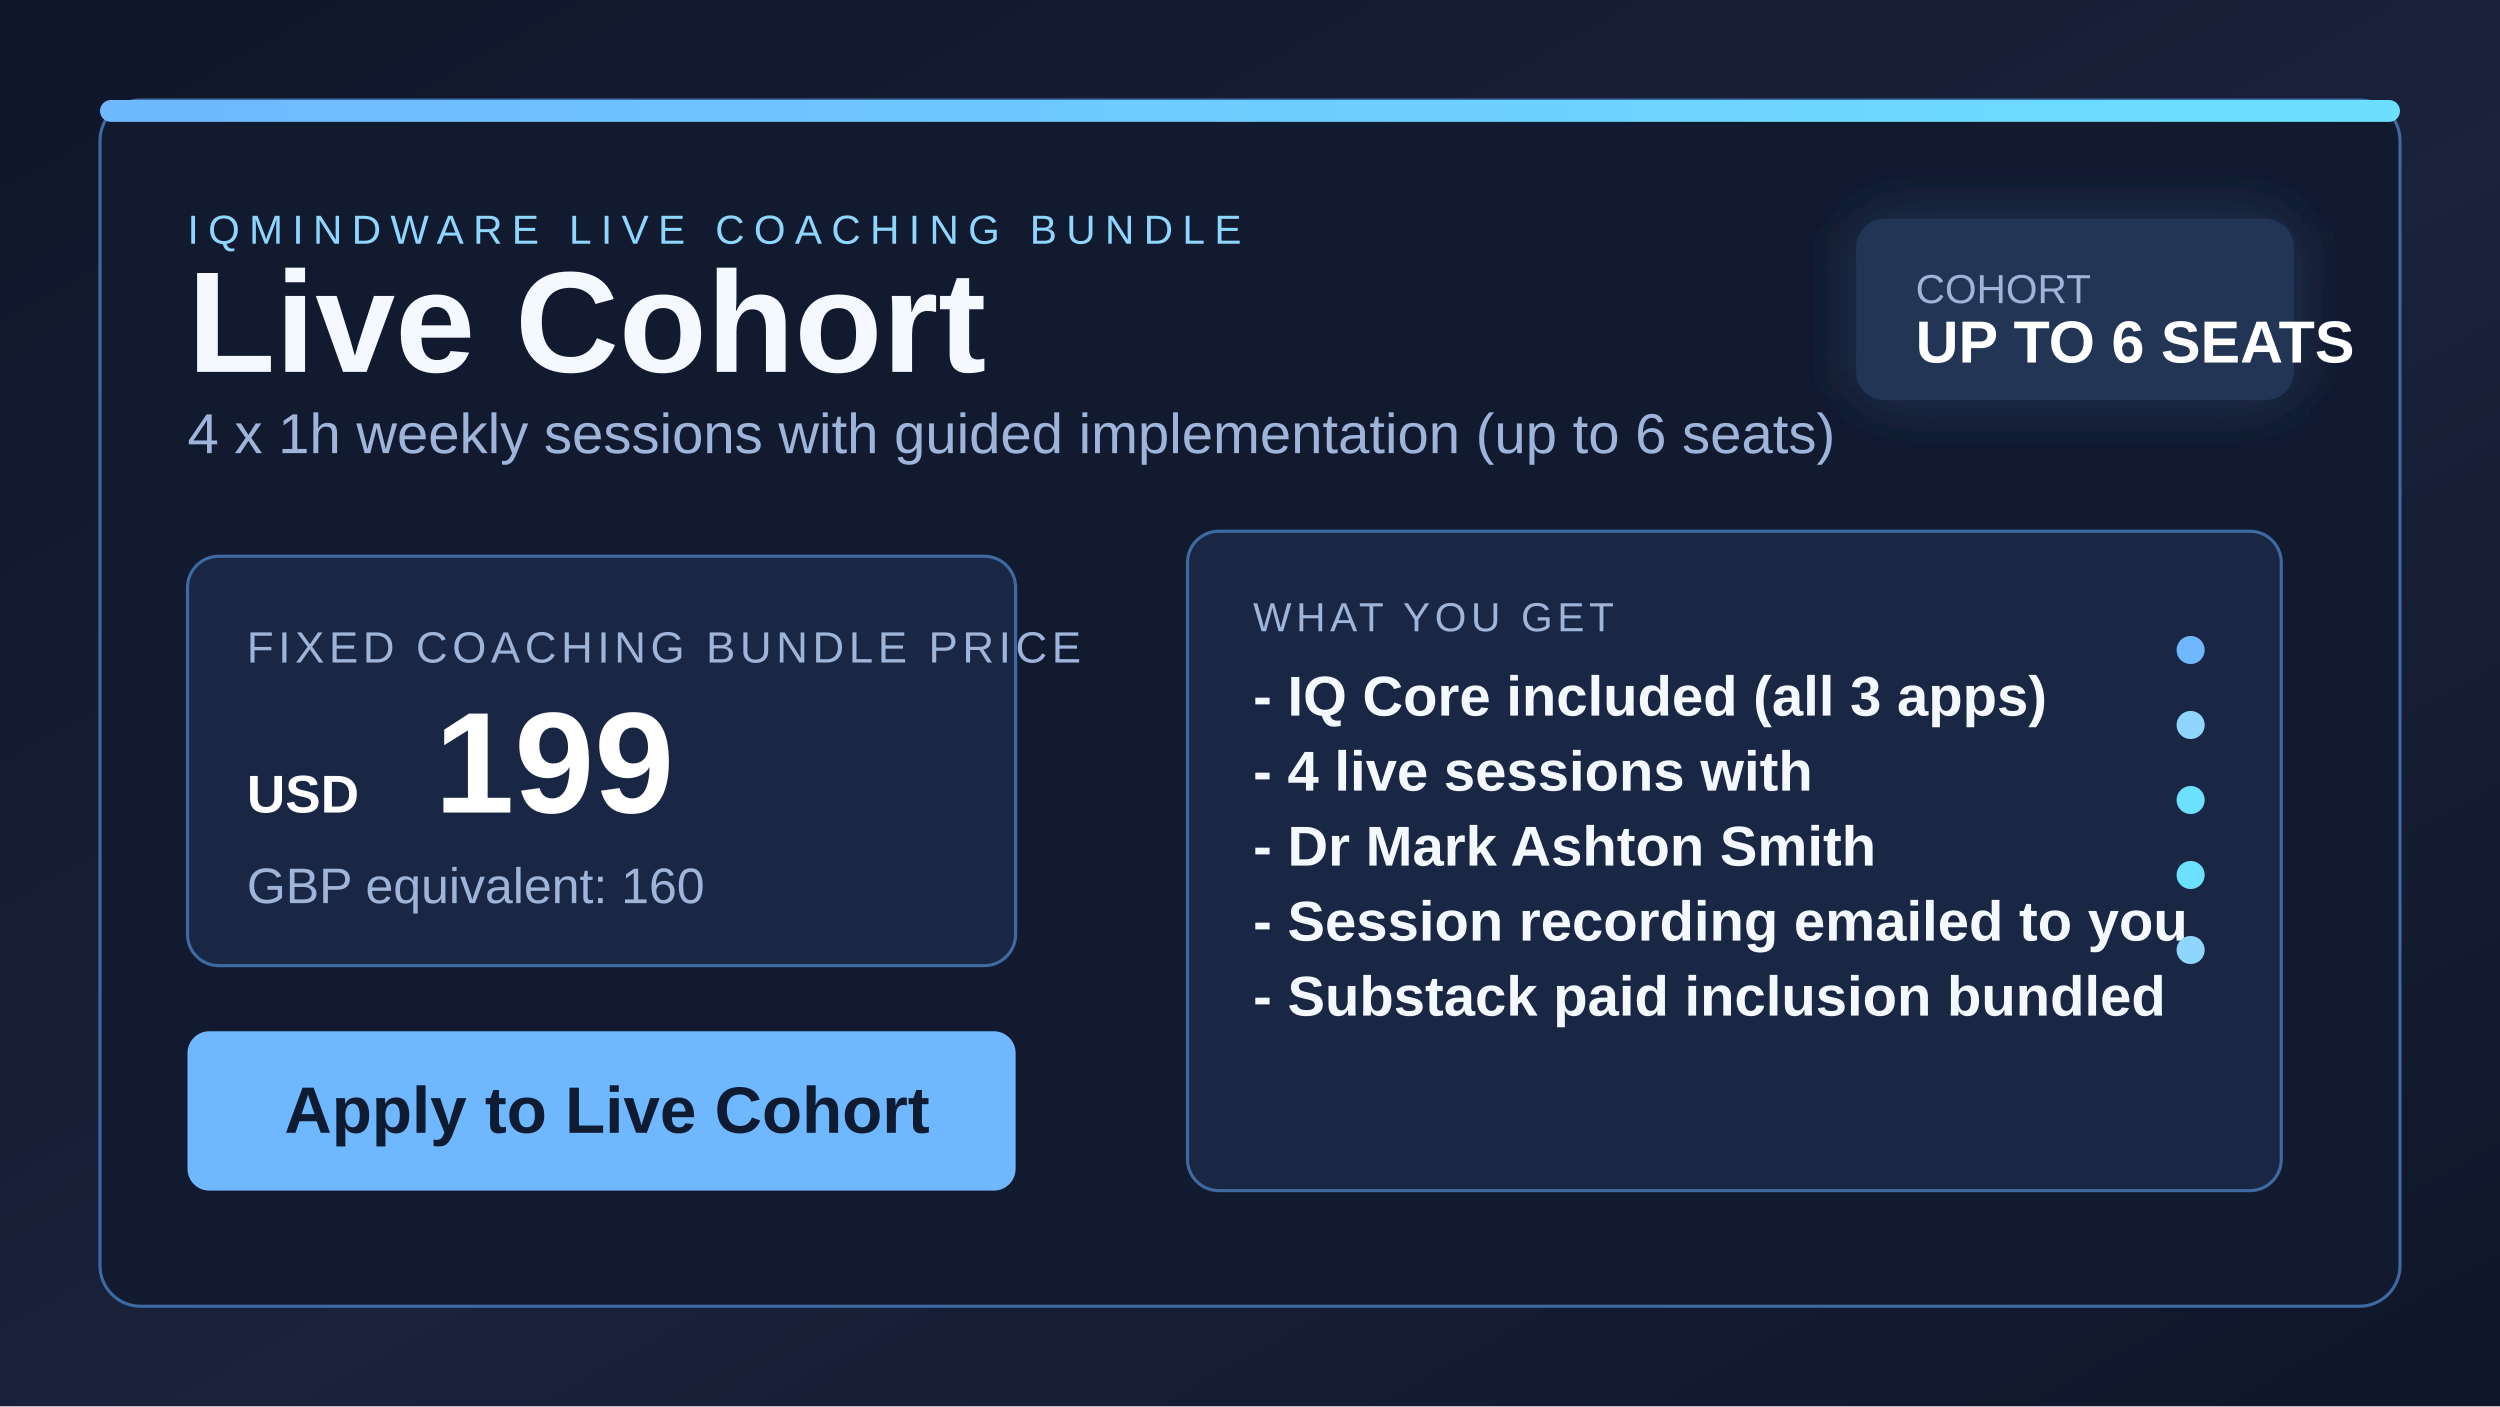
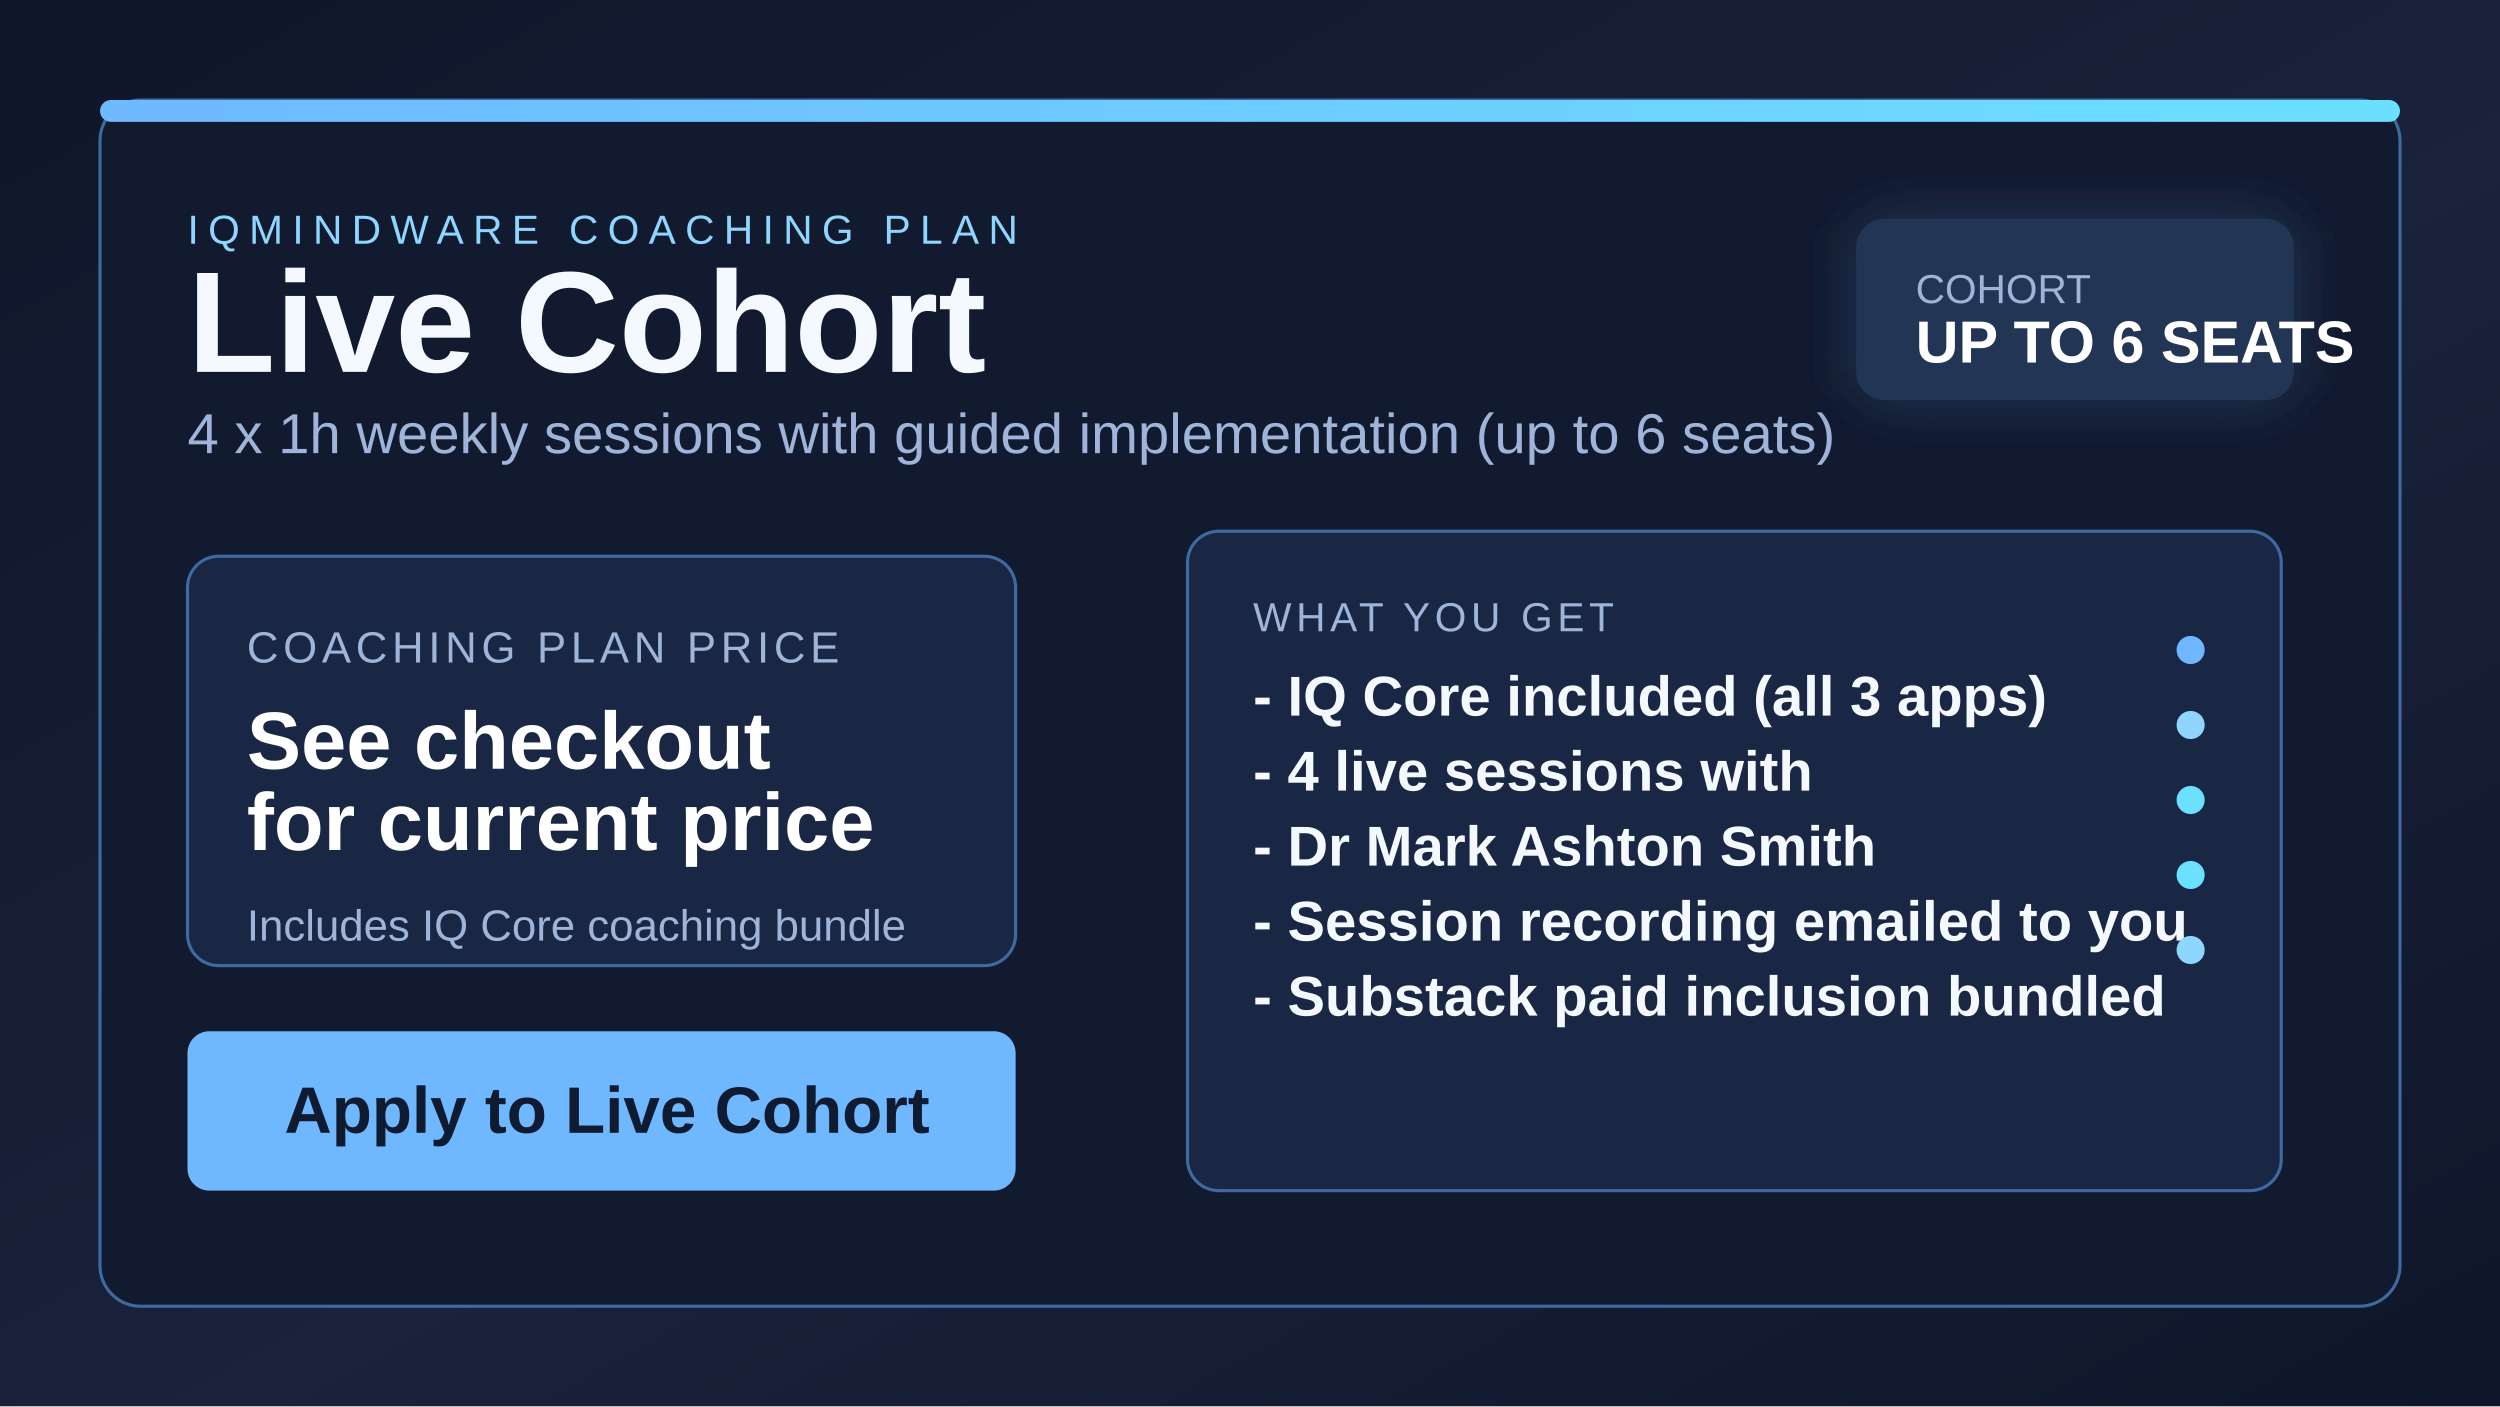
<svg xmlns="http://www.w3.org/2000/svg" width="1600" height="900" viewBox="0 0 1600 900" role="img" aria-labelledby="title desc">
  <defs>
    <linearGradient id="bg" x1="0" y1="0" x2="1" y2="1">
      <stop offset="0%" stop-color="#0f1629" />
      <stop offset="55%" stop-color="#1a223c" />
      <stop offset="100%" stop-color="#0f1629" />
    </linearGradient>
    <linearGradient id="accent" x1="0" y1="0" x2="1" y2="0">
      <stop offset="0%" stop-color="#6fb8ff" />
      <stop offset="100%" stop-color="#6ce0ff" />
    </linearGradient>
    <filter id="softGlow" x="-30%" y="-30%" width="160%" height="160%">
      <feGaussianBlur stdDeviation="18" result="blur" />
      <feMerge>
        <feMergeNode in="blur" />
        <feMergeNode in="SourceGraphic" />
      </feMerge>
    </filter>
  </defs>
  <rect width="1600" height="900" fill="url(#bg)" />
  <rect x="64" y="64" width="1472" height="772" rx="26" fill="#121a30" stroke="#3f6aa1" stroke-width="2" />
  <rect x="64" y="64" width="1472" height="14" rx="7" fill="url(#accent)" />
-   <text x="120" y="156" fill="#8fd6ff" font-family="Arial, Helvetica, sans-serif" font-size="26" letter-spacing="6">IQMINDWARE LIVE COACHING BUNDLE</text>
+   <text x="120" y="156" fill="#8fd6ff" font-family="Arial, Helvetica, sans-serif" font-size="26" letter-spacing="6">IQMINDWARE COACHING PLAN</text>
  <text x="120" y="238" fill="#f4f8ff" font-family="Arial, Helvetica, sans-serif" font-size="92" font-weight="700">Live Cohort</text>
  <text x="120" y="290" fill="#9fb4d9" font-family="Arial, Helvetica, sans-serif" font-size="36">4 x 1h weekly sessions with guided implementation (up to 6 seats)</text>
  <rect x="120" y="356" width="530" height="262" rx="20" fill="#1a2744" stroke="#3f6aa1" stroke-width="2" />
-   <text x="158" y="424" fill="#9fb4d9" font-family="Arial, Helvetica, sans-serif" font-size="28" letter-spacing="3">FIXED COACHING BUNDLE PRICE</text>
-   <text x="158" y="520" fill="#ffffff" font-family="Arial, Helvetica, sans-serif" font-size="34" font-weight="700">USD</text>
-   <text x="278" y="520" fill="#ffffff" font-family="Arial, Helvetica, sans-serif" font-size="92" font-weight="700">199</text>
-   <text x="158" y="578" fill="#9fb4d9" font-family="Arial, Helvetica, sans-serif" font-size="32">GBP equivalent: 160</text>
+   <text x="158" y="424" fill="#9fb4d9" font-family="Arial, Helvetica, sans-serif" font-size="28" letter-spacing="3">COACHING PLAN PRICE</text>
+   <text x="158" y="492" fill="#ffffff" font-family="Arial, Helvetica, sans-serif" font-size="52" font-weight="700">See checkout</text>
+   <text x="158" y="544" fill="#ffffff" font-family="Arial, Helvetica, sans-serif" font-size="52" font-weight="700">for current price</text>
+   <text x="158" y="602" fill="#9fb4d9" font-family="Arial, Helvetica, sans-serif" font-size="28">Includes IQ Core coaching bundle</text>
  <rect x="120" y="660" width="530" height="102" rx="14" fill="#6fb8ff" />
  <text x="182" y="725" fill="#0e1b31" font-family="Arial, Helvetica, sans-serif" font-size="42" font-weight="700">Apply to Live Cohort</text>
  <g transform="translate(760 340)">
    <rect x="0" y="0" width="700" height="422" rx="20" fill="#1a2744" stroke="#3f6aa1" stroke-width="2" />
    <text x="42" y="64" fill="#9fb4d9" font-family="Arial, Helvetica, sans-serif" font-size="26" letter-spacing="3">WHAT YOU GET</text>
    <text x="42" y="118" fill="#f4f8ff" font-family="Arial, Helvetica, sans-serif" font-size="36" font-weight="700">- IQ Core included (all 3 apps)</text>
    <text x="42" y="166" fill="#f4f8ff" font-family="Arial, Helvetica, sans-serif" font-size="36" font-weight="700">- 4 live sessions with</text>
    <text x="42" y="214" fill="#f4f8ff" font-family="Arial, Helvetica, sans-serif" font-size="36" font-weight="700">- Dr Mark Ashton Smith</text>
    <text x="42" y="262" fill="#f4f8ff" font-family="Arial, Helvetica, sans-serif" font-size="36" font-weight="700">- Session recording emailed to you</text>
    <text x="42" y="310" fill="#f4f8ff" font-family="Arial, Helvetica, sans-serif" font-size="36" font-weight="700">- Substack paid inclusion bundled</text>
    <circle cx="642" cy="76" r="9" fill="#6fb8ff" />
    <circle cx="642" cy="124" r="9" fill="#8fd6ff" />
    <circle cx="642" cy="172" r="9" fill="#6ce0ff" />
    <circle cx="642" cy="220" r="9" fill="#6ce0ff" />
    <circle cx="642" cy="268" r="9" fill="#8fd6ff" />
  </g>
  <rect x="1188" y="140" width="280" height="116" rx="18" fill="#243455" filter="url(#softGlow)" />
  <text x="1226" y="194" fill="#9fb4d9" font-family="Arial, Helvetica, sans-serif" font-size="26">COHORT</text>
  <text x="1226" y="232" fill="#ffffff" font-family="Arial, Helvetica, sans-serif" font-size="38" font-weight="700">UP TO 6 SEATS</text>
</svg>
